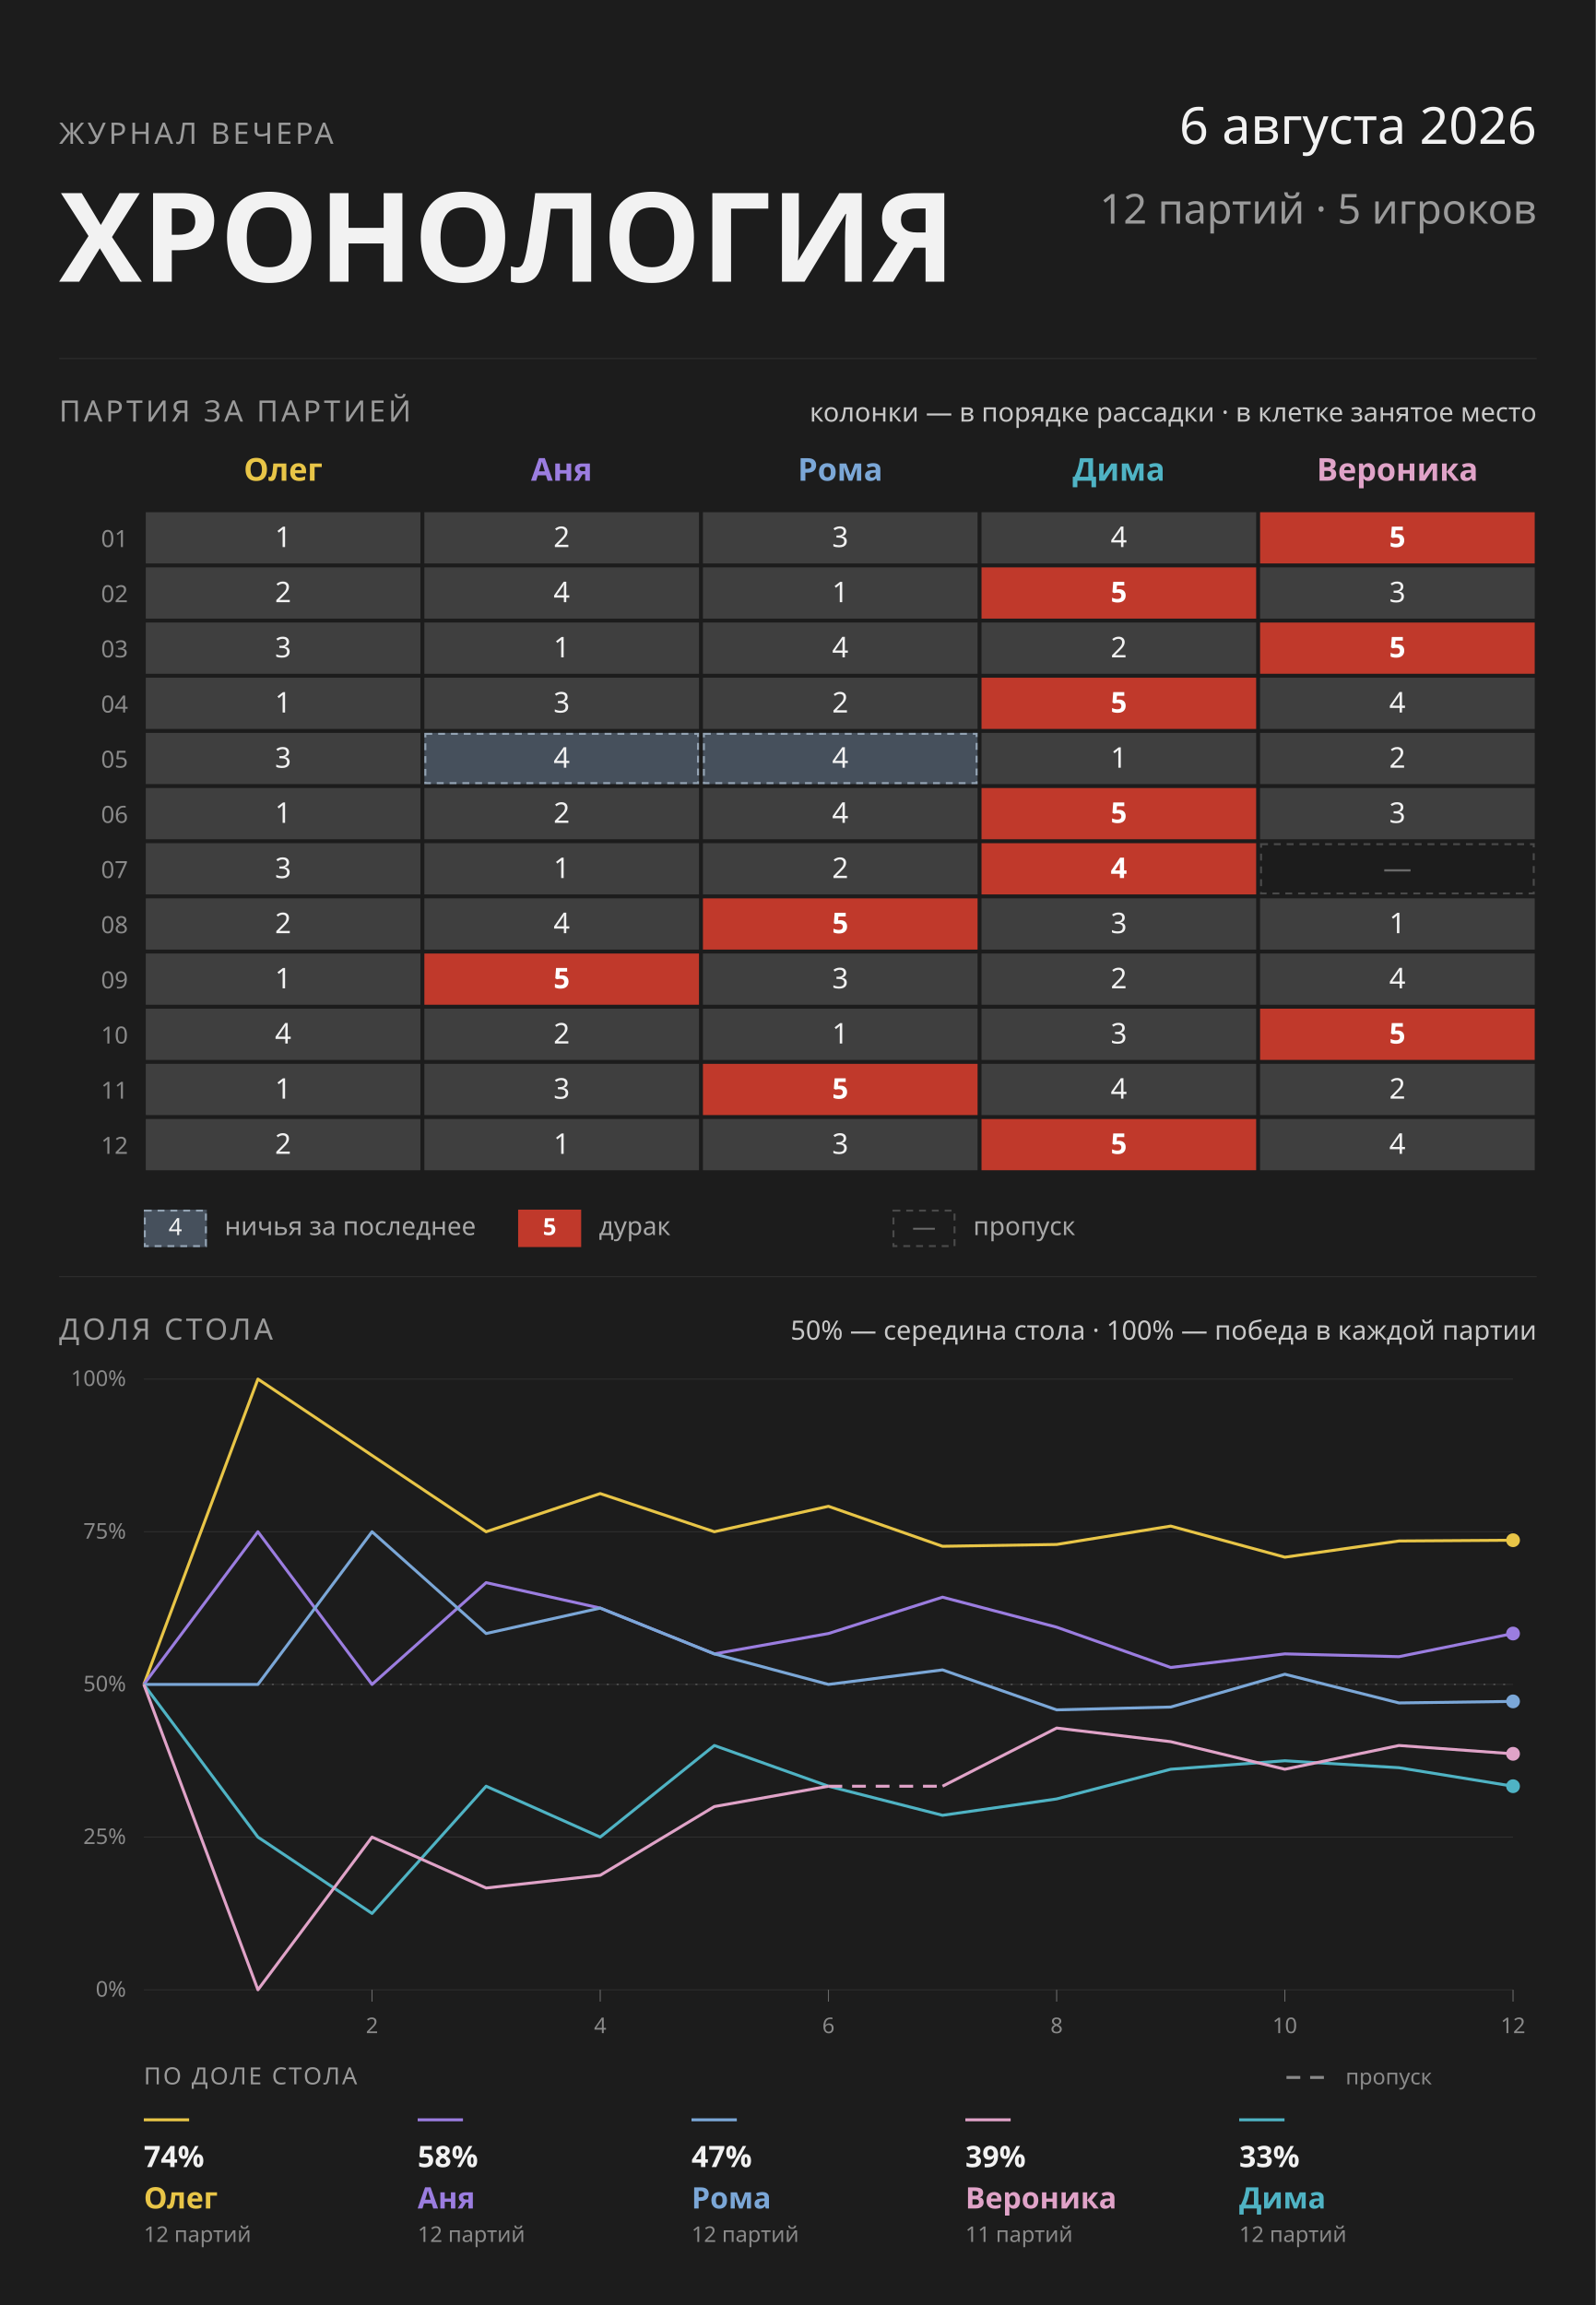
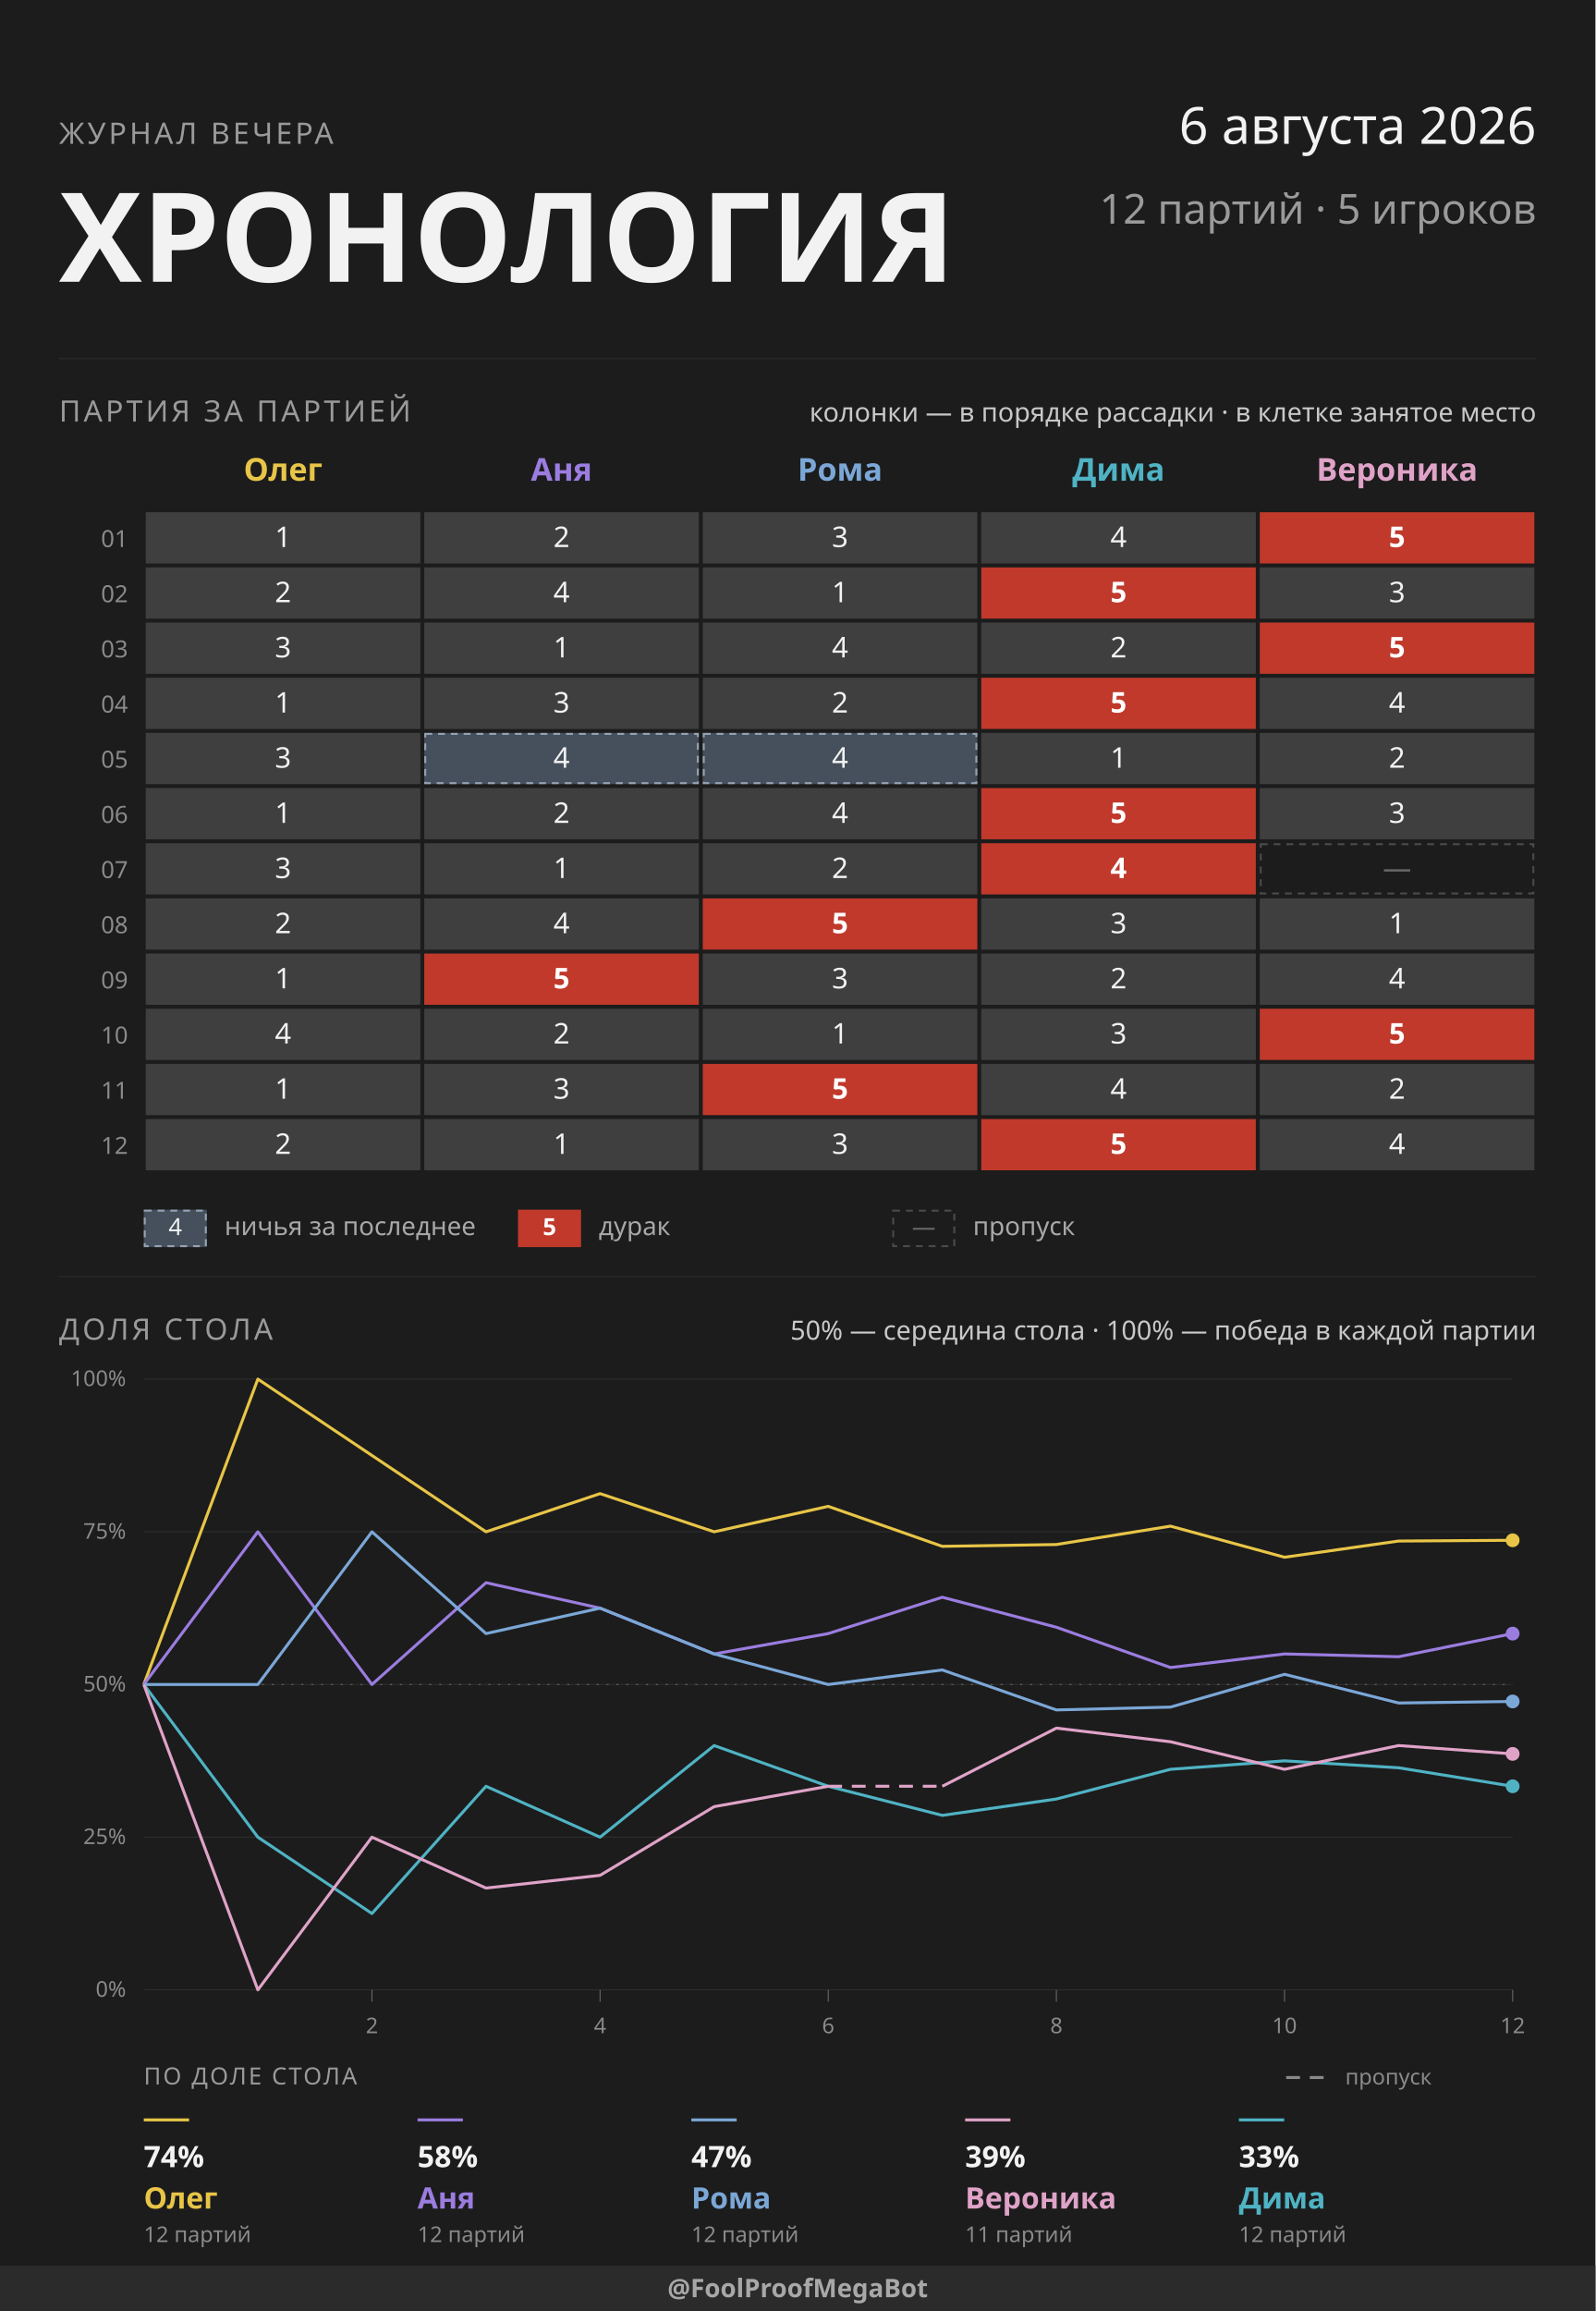
- <svg xmlns="http://www.w3.org/2000/svg" width="1620" height="2340" viewBox="0 0 1620 2340">
-   <rect x="0" y="0" width="1620" height="2340" fill="#1c1c1c" />
+ <svg xmlns="http://www.w3.org/2000/svg" width="1620" height="2346" viewBox="0 0 1620 2346">
+   <rect x="0" y="0" width="1620" height="2346" fill="#1c1c1c" />
  <text x="60" y="146" fill="#9a9a9a" font-family="Noto Sans" font-size="30" letter-spacing="3">ЖУРНАЛ ВЕЧЕРА</text>
  <text x="60" y="286" fill="#f2f2f2" font-family="Noto Sans" font-weight="bold" font-size="126">ХРОНОЛОГИЯ</text>
  <text x="1560" y="146" fill="#f2f2f2" font-family="Noto Sans" font-size="52" text-anchor="end">6 августа 2026</text>
  <text x="1560" y="227" fill="#9a9a9a" font-family="Noto Sans" font-size="42" text-anchor="end">12 партий · 5 игроков</text>
  <line x1="60" y1="364" x2="1560" y2="364" stroke="#2e2e2e" stroke-width="1" />
  <text x="60" y="428" fill="#9a9a9a" font-family="Noto Sans" font-size="30" letter-spacing="3">ПАРТИЯ ЗА ПАРТИЕЙ</text>
  <text x="1560" y="428" fill="#c8c8c8" font-family="Noto Sans" font-size="27" text-anchor="end">колонки — в порядке рассадки · в клетке занятое место</text>
  <text x="287.4" y="488" fill="#e8c547" font-family="Noto Sans" font-weight="bold" font-size="32" text-anchor="middle">Олег</text>
  <text x="570.2" y="488" fill="#9b7de0" font-family="Noto Sans" font-weight="bold" font-size="32" text-anchor="middle">Аня</text>
  <text x="853" y="488" fill="#7ba7d7" font-family="Noto Sans" font-weight="bold" font-size="32" text-anchor="middle">Рома</text>
  <text x="1135.8" y="488" fill="#4fb3c4" font-family="Noto Sans" font-weight="bold" font-size="32" text-anchor="middle">Дима</text>
  <text x="1418.6" y="488" fill="#e0a3c8" font-family="Noto Sans" font-weight="bold" font-size="32" text-anchor="middle">Вероника</text>
  <text x="130" y="555.36" fill="#8a8a8a" font-family="Noto Sans" font-size="24" text-anchor="end">01</text>
  <rect x="148" y="520" width="278.8" height="52" fill="#3f3f3f" />
  <text x="287.4" y="555.36" fill="#f2f2f2" font-family="Noto Sans" font-size="29" text-anchor="middle">1</text>
  <rect x="430.8" y="520" width="278.8" height="52" fill="#3f3f3f" />
  <text x="570.2" y="555.36" fill="#f2f2f2" font-family="Noto Sans" font-size="29" text-anchor="middle">2</text>
  <rect x="713.6" y="520" width="278.8" height="52" fill="#3f3f3f" />
  <text x="853" y="555.36" fill="#f2f2f2" font-family="Noto Sans" font-size="29" text-anchor="middle">3</text>
  <rect x="996.4" y="520" width="278.8" height="52" fill="#3f3f3f" />
  <text x="1135.8" y="555.36" fill="#f2f2f2" font-family="Noto Sans" font-size="29" text-anchor="middle">4</text>
  <rect x="1279.2" y="520" width="278.8" height="52" fill="#c0392b" />
  <text x="1418.6" y="555.36" fill="#ffffff" font-family="Noto Sans" font-size="29" font-weight="bold" text-anchor="middle">5</text>
  <text x="130" y="611.36" fill="#8a8a8a" font-family="Noto Sans" font-size="24" text-anchor="end">02</text>
  <rect x="148" y="576" width="278.8" height="52" fill="#3f3f3f" />
  <text x="287.4" y="611.36" fill="#f2f2f2" font-family="Noto Sans" font-size="29" text-anchor="middle">2</text>
  <rect x="430.8" y="576" width="278.8" height="52" fill="#3f3f3f" />
  <text x="570.2" y="611.36" fill="#f2f2f2" font-family="Noto Sans" font-size="29" text-anchor="middle">4</text>
  <rect x="713.6" y="576" width="278.8" height="52" fill="#3f3f3f" />
  <text x="853" y="611.36" fill="#f2f2f2" font-family="Noto Sans" font-size="29" text-anchor="middle">1</text>
  <rect x="996.4" y="576" width="278.8" height="52" fill="#c0392b" />
  <text x="1135.8" y="611.36" fill="#ffffff" font-family="Noto Sans" font-size="29" font-weight="bold" text-anchor="middle">5</text>
  <rect x="1279.2" y="576" width="278.8" height="52" fill="#3f3f3f" />
  <text x="1418.6" y="611.36" fill="#f2f2f2" font-family="Noto Sans" font-size="29" text-anchor="middle">3</text>
  <text x="130" y="667.36" fill="#8a8a8a" font-family="Noto Sans" font-size="24" text-anchor="end">03</text>
  <rect x="148" y="632" width="278.8" height="52" fill="#3f3f3f" />
  <text x="287.4" y="667.36" fill="#f2f2f2" font-family="Noto Sans" font-size="29" text-anchor="middle">3</text>
  <rect x="430.8" y="632" width="278.8" height="52" fill="#3f3f3f" />
  <text x="570.2" y="667.36" fill="#f2f2f2" font-family="Noto Sans" font-size="29" text-anchor="middle">1</text>
  <rect x="713.6" y="632" width="278.8" height="52" fill="#3f3f3f" />
  <text x="853" y="667.36" fill="#f2f2f2" font-family="Noto Sans" font-size="29" text-anchor="middle">4</text>
  <rect x="996.4" y="632" width="278.8" height="52" fill="#3f3f3f" />
  <text x="1135.8" y="667.36" fill="#f2f2f2" font-family="Noto Sans" font-size="29" text-anchor="middle">2</text>
  <rect x="1279.2" y="632" width="278.8" height="52" fill="#c0392b" />
  <text x="1418.6" y="667.36" fill="#ffffff" font-family="Noto Sans" font-size="29" font-weight="bold" text-anchor="middle">5</text>
  <text x="130" y="723.36" fill="#8a8a8a" font-family="Noto Sans" font-size="24" text-anchor="end">04</text>
  <rect x="148" y="688" width="278.8" height="52" fill="#3f3f3f" />
  <text x="287.4" y="723.36" fill="#f2f2f2" font-family="Noto Sans" font-size="29" text-anchor="middle">1</text>
  <rect x="430.8" y="688" width="278.8" height="52" fill="#3f3f3f" />
  <text x="570.2" y="723.36" fill="#f2f2f2" font-family="Noto Sans" font-size="29" text-anchor="middle">3</text>
  <rect x="713.6" y="688" width="278.8" height="52" fill="#3f3f3f" />
  <text x="853" y="723.36" fill="#f2f2f2" font-family="Noto Sans" font-size="29" text-anchor="middle">2</text>
  <rect x="996.4" y="688" width="278.8" height="52" fill="#c0392b" />
  <text x="1135.8" y="723.36" fill="#ffffff" font-family="Noto Sans" font-size="29" font-weight="bold" text-anchor="middle">5</text>
  <rect x="1279.2" y="688" width="278.8" height="52" fill="#3f3f3f" />
  <text x="1418.6" y="723.36" fill="#f2f2f2" font-family="Noto Sans" font-size="29" text-anchor="middle">4</text>
  <text x="130" y="779.36" fill="#8a8a8a" font-family="Noto Sans" font-size="24" text-anchor="end">05</text>
  <rect x="148" y="744" width="278.8" height="52" fill="#3f3f3f" />
  <text x="287.4" y="779.36" fill="#f2f2f2" font-family="Noto Sans" font-size="29" text-anchor="middle">3</text>
  <rect x="430.8" y="744" width="278.8" height="52" fill="#46505c" />
  <rect x="431.8" y="745" width="276.8" height="50" fill="none" stroke="#93a3b3" stroke-width="2" stroke-dasharray="7 6" />
  <text x="570.2" y="779.36" fill="#f2f2f2" font-family="Noto Sans" font-size="29" text-anchor="middle">4</text>
  <rect x="713.6" y="744" width="278.8" height="52" fill="#46505c" />
  <rect x="714.6" y="745" width="276.8" height="50" fill="none" stroke="#93a3b3" stroke-width="2" stroke-dasharray="7 6" />
  <text x="853" y="779.36" fill="#f2f2f2" font-family="Noto Sans" font-size="29" text-anchor="middle">4</text>
  <rect x="996.4" y="744" width="278.8" height="52" fill="#3f3f3f" />
  <text x="1135.8" y="779.36" fill="#f2f2f2" font-family="Noto Sans" font-size="29" text-anchor="middle">1</text>
  <rect x="1279.2" y="744" width="278.8" height="52" fill="#3f3f3f" />
  <text x="1418.6" y="779.36" fill="#f2f2f2" font-family="Noto Sans" font-size="29" text-anchor="middle">2</text>
  <text x="130" y="835.36" fill="#8a8a8a" font-family="Noto Sans" font-size="24" text-anchor="end">06</text>
  <rect x="148" y="800" width="278.8" height="52" fill="#3f3f3f" />
  <text x="287.4" y="835.36" fill="#f2f2f2" font-family="Noto Sans" font-size="29" text-anchor="middle">1</text>
  <rect x="430.8" y="800" width="278.8" height="52" fill="#3f3f3f" />
  <text x="570.2" y="835.36" fill="#f2f2f2" font-family="Noto Sans" font-size="29" text-anchor="middle">2</text>
  <rect x="713.6" y="800" width="278.8" height="52" fill="#3f3f3f" />
  <text x="853" y="835.36" fill="#f2f2f2" font-family="Noto Sans" font-size="29" text-anchor="middle">4</text>
  <rect x="996.4" y="800" width="278.8" height="52" fill="#c0392b" />
  <text x="1135.8" y="835.36" fill="#ffffff" font-family="Noto Sans" font-size="29" font-weight="bold" text-anchor="middle">5</text>
  <rect x="1279.2" y="800" width="278.8" height="52" fill="#3f3f3f" />
  <text x="1418.6" y="835.36" fill="#f2f2f2" font-family="Noto Sans" font-size="29" text-anchor="middle">3</text>
  <text x="130" y="891.36" fill="#8a8a8a" font-family="Noto Sans" font-size="24" text-anchor="end">07</text>
  <rect x="148" y="856" width="278.8" height="52" fill="#3f3f3f" />
  <text x="287.4" y="891.36" fill="#f2f2f2" font-family="Noto Sans" font-size="29" text-anchor="middle">3</text>
  <rect x="430.8" y="856" width="278.8" height="52" fill="#3f3f3f" />
  <text x="570.2" y="891.36" fill="#f2f2f2" font-family="Noto Sans" font-size="29" text-anchor="middle">1</text>
  <rect x="713.6" y="856" width="278.8" height="52" fill="#3f3f3f" />
  <text x="853" y="891.36" fill="#f2f2f2" font-family="Noto Sans" font-size="29" text-anchor="middle">2</text>
  <rect x="996.4" y="856" width="278.8" height="52" fill="#c0392b" />
  <text x="1135.8" y="891.36" fill="#ffffff" font-family="Noto Sans" font-size="29" font-weight="bold" text-anchor="middle">4</text>
  <rect x="1279.2" y="856" width="278.8" height="52" fill="#1c1c1c" />
  <rect x="1280.2" y="857" width="276.8" height="50" fill="none" stroke="#4a4a4a" stroke-width="2" stroke-dasharray="7 6" />
  <text x="1418.6" y="891.36" fill="#6a6a6a" font-family="Noto Sans" font-size="29" text-anchor="middle">—</text>
  <text x="130" y="947.36" fill="#8a8a8a" font-family="Noto Sans" font-size="24" text-anchor="end">08</text>
  <rect x="148" y="912" width="278.8" height="52" fill="#3f3f3f" />
  <text x="287.4" y="947.36" fill="#f2f2f2" font-family="Noto Sans" font-size="29" text-anchor="middle">2</text>
  <rect x="430.8" y="912" width="278.8" height="52" fill="#3f3f3f" />
  <text x="570.2" y="947.36" fill="#f2f2f2" font-family="Noto Sans" font-size="29" text-anchor="middle">4</text>
  <rect x="713.6" y="912" width="278.8" height="52" fill="#c0392b" />
  <text x="853" y="947.36" fill="#ffffff" font-family="Noto Sans" font-size="29" font-weight="bold" text-anchor="middle">5</text>
  <rect x="996.4" y="912" width="278.8" height="52" fill="#3f3f3f" />
  <text x="1135.8" y="947.36" fill="#f2f2f2" font-family="Noto Sans" font-size="29" text-anchor="middle">3</text>
  <rect x="1279.2" y="912" width="278.8" height="52" fill="#3f3f3f" />
  <text x="1418.6" y="947.36" fill="#f2f2f2" font-family="Noto Sans" font-size="29" text-anchor="middle">1</text>
  <text x="130" y="1003.36" fill="#8a8a8a" font-family="Noto Sans" font-size="24" text-anchor="end">09</text>
  <rect x="148" y="968" width="278.8" height="52" fill="#3f3f3f" />
  <text x="287.4" y="1003.36" fill="#f2f2f2" font-family="Noto Sans" font-size="29" text-anchor="middle">1</text>
  <rect x="430.8" y="968" width="278.8" height="52" fill="#c0392b" />
  <text x="570.2" y="1003.36" fill="#ffffff" font-family="Noto Sans" font-size="29" font-weight="bold" text-anchor="middle">5</text>
  <rect x="713.6" y="968" width="278.8" height="52" fill="#3f3f3f" />
  <text x="853" y="1003.36" fill="#f2f2f2" font-family="Noto Sans" font-size="29" text-anchor="middle">3</text>
  <rect x="996.4" y="968" width="278.8" height="52" fill="#3f3f3f" />
  <text x="1135.8" y="1003.36" fill="#f2f2f2" font-family="Noto Sans" font-size="29" text-anchor="middle">2</text>
  <rect x="1279.2" y="968" width="278.8" height="52" fill="#3f3f3f" />
  <text x="1418.6" y="1003.36" fill="#f2f2f2" font-family="Noto Sans" font-size="29" text-anchor="middle">4</text>
  <text x="130" y="1059.36" fill="#8a8a8a" font-family="Noto Sans" font-size="24" text-anchor="end">10</text>
  <rect x="148" y="1024" width="278.8" height="52" fill="#3f3f3f" />
  <text x="287.4" y="1059.36" fill="#f2f2f2" font-family="Noto Sans" font-size="29" text-anchor="middle">4</text>
  <rect x="430.8" y="1024" width="278.8" height="52" fill="#3f3f3f" />
  <text x="570.2" y="1059.36" fill="#f2f2f2" font-family="Noto Sans" font-size="29" text-anchor="middle">2</text>
  <rect x="713.6" y="1024" width="278.8" height="52" fill="#3f3f3f" />
  <text x="853" y="1059.36" fill="#f2f2f2" font-family="Noto Sans" font-size="29" text-anchor="middle">1</text>
  <rect x="996.4" y="1024" width="278.8" height="52" fill="#3f3f3f" />
  <text x="1135.8" y="1059.36" fill="#f2f2f2" font-family="Noto Sans" font-size="29" text-anchor="middle">3</text>
  <rect x="1279.2" y="1024" width="278.8" height="52" fill="#c0392b" />
  <text x="1418.6" y="1059.36" fill="#ffffff" font-family="Noto Sans" font-size="29" font-weight="bold" text-anchor="middle">5</text>
  <text x="130" y="1115.36" fill="#8a8a8a" font-family="Noto Sans" font-size="24" text-anchor="end">11</text>
  <rect x="148" y="1080" width="278.8" height="52" fill="#3f3f3f" />
  <text x="287.4" y="1115.36" fill="#f2f2f2" font-family="Noto Sans" font-size="29" text-anchor="middle">1</text>
  <rect x="430.8" y="1080" width="278.8" height="52" fill="#3f3f3f" />
  <text x="570.2" y="1115.36" fill="#f2f2f2" font-family="Noto Sans" font-size="29" text-anchor="middle">3</text>
  <rect x="713.6" y="1080" width="278.8" height="52" fill="#c0392b" />
  <text x="853" y="1115.36" fill="#ffffff" font-family="Noto Sans" font-size="29" font-weight="bold" text-anchor="middle">5</text>
  <rect x="996.4" y="1080" width="278.8" height="52" fill="#3f3f3f" />
  <text x="1135.8" y="1115.36" fill="#f2f2f2" font-family="Noto Sans" font-size="29" text-anchor="middle">4</text>
  <rect x="1279.2" y="1080" width="278.8" height="52" fill="#3f3f3f" />
  <text x="1418.6" y="1115.36" fill="#f2f2f2" font-family="Noto Sans" font-size="29" text-anchor="middle">2</text>
  <text x="130" y="1171.36" fill="#8a8a8a" font-family="Noto Sans" font-size="24" text-anchor="end">12</text>
  <rect x="148" y="1136" width="278.8" height="52" fill="#3f3f3f" />
  <text x="287.4" y="1171.36" fill="#f2f2f2" font-family="Noto Sans" font-size="29" text-anchor="middle">2</text>
  <rect x="430.8" y="1136" width="278.8" height="52" fill="#3f3f3f" />
  <text x="570.2" y="1171.36" fill="#f2f2f2" font-family="Noto Sans" font-size="29" text-anchor="middle">1</text>
  <rect x="713.6" y="1136" width="278.8" height="52" fill="#3f3f3f" />
  <text x="853" y="1171.36" fill="#f2f2f2" font-family="Noto Sans" font-size="29" text-anchor="middle">3</text>
  <rect x="996.4" y="1136" width="278.8" height="52" fill="#c0392b" />
  <text x="1135.8" y="1171.36" fill="#ffffff" font-family="Noto Sans" font-size="29" font-weight="bold" text-anchor="middle">5</text>
  <rect x="1279.2" y="1136" width="278.8" height="52" fill="#3f3f3f" />
  <text x="1418.6" y="1171.36" fill="#f2f2f2" font-family="Noto Sans" font-size="29" text-anchor="middle">4</text>
  <rect x="146" y="1228" width="64" height="38" fill="#46505c" />
  <rect x="147" y="1229" width="62" height="36" fill="none" stroke="#93a3b3" stroke-width="2" stroke-dasharray="7 6" />
  <text x="178" y="1253.84" fill="#f2f2f2" font-family="Noto Sans" font-size="24" text-anchor="middle">4</text>
  <text x="228" y="1253.84" fill="#a8a8a8" font-family="Noto Sans" font-size="26">ничья за последнее</text>
  <rect x="526" y="1228" width="64" height="38" fill="#c0392b" />
  <text x="558" y="1253.84" fill="#ffffff" font-family="Noto Sans" font-size="24" font-weight="bold" text-anchor="middle">5</text>
  <text x="608" y="1253.84" fill="#a8a8a8" font-family="Noto Sans" font-size="26">дурак</text>
  <rect x="906" y="1228" width="64" height="38" fill="#1c1c1c" />
  <rect x="907" y="1229" width="62" height="36" fill="none" stroke="#4a4a4a" stroke-width="2" stroke-dasharray="7 6" />
  <text x="938" y="1253.84" fill="#6a6a6a" font-family="Noto Sans" font-size="24" text-anchor="middle">—</text>
  <text x="988" y="1253.84" fill="#a8a8a8" font-family="Noto Sans" font-size="26">пропуск</text>
  <line x1="60" y1="1296" x2="1560" y2="1296" stroke="#2e2e2e" stroke-width="1" />
  <text x="60" y="1360" fill="#9a9a9a" font-family="Noto Sans" font-size="30" letter-spacing="3">ДОЛЯ СТОЛА</text>
  <text x="1560" y="1360" fill="#c8c8c8" font-family="Noto Sans" font-size="27" text-anchor="end">50% — середина стола · 100% — победа в каждой партии</text>
  <line x1="146" y1="2020" x2="1536" y2="2020" stroke="#2e2e2e" stroke-width="1" />
  <text x="128" y="2027" fill="#8a8a8a" font-family="Noto Sans" font-size="22" text-anchor="end">0%</text>
  <line x1="146" y1="1865" x2="1536" y2="1865" stroke="#2e2e2e" stroke-width="1" />
  <text x="128" y="1872" fill="#8a8a8a" font-family="Noto Sans" font-size="22" text-anchor="end">25%</text>
  <line x1="146" y1="1710" x2="1536" y2="1710" stroke="#2e2e2e" stroke-width="1" />
  <text x="128" y="1717" fill="#8a8a8a" font-family="Noto Sans" font-size="22" text-anchor="end">50%</text>
  <line x1="146" y1="1555" x2="1536" y2="1555" stroke="#2e2e2e" stroke-width="1" />
  <text x="128" y="1562" fill="#8a8a8a" font-family="Noto Sans" font-size="22" text-anchor="end">75%</text>
  <line x1="146" y1="1400" x2="1536" y2="1400" stroke="#2e2e2e" stroke-width="1" />
  <text x="128" y="1407" fill="#8a8a8a" font-family="Noto Sans" font-size="22" text-anchor="end">100%</text>
  <line x1="146" y1="1710" x2="1536" y2="1710" stroke="#6a6a6a" stroke-width="1" stroke-dasharray="2 8" />
  <line x1="377.67" y1="2020" x2="377.67" y2="2032" stroke="#6a6a6a" stroke-width="1" />
  <text x="377.67" y="2064" fill="#8a8a8a" font-family="Noto Sans" font-size="22" text-anchor="middle">2</text>
  <line x1="609.33" y1="2020" x2="609.33" y2="2032" stroke="#6a6a6a" stroke-width="1" />
  <text x="609.33" y="2064" fill="#8a8a8a" font-family="Noto Sans" font-size="22" text-anchor="middle">4</text>
  <line x1="841" y1="2020" x2="841" y2="2032" stroke="#6a6a6a" stroke-width="1" />
  <text x="841" y="2064" fill="#8a8a8a" font-family="Noto Sans" font-size="22" text-anchor="middle">6</text>
  <line x1="1072.67" y1="2020" x2="1072.67" y2="2032" stroke="#6a6a6a" stroke-width="1" />
  <text x="1072.67" y="2064" fill="#8a8a8a" font-family="Noto Sans" font-size="22" text-anchor="middle">8</text>
  <line x1="1304.33" y1="2020" x2="1304.33" y2="2032" stroke="#6a6a6a" stroke-width="1" />
  <text x="1304.33" y="2064" fill="#8a8a8a" font-family="Noto Sans" font-size="22" text-anchor="middle">10</text>
  <line x1="1536" y1="2020" x2="1536" y2="2032" stroke="#6a6a6a" stroke-width="1" />
  <text x="1536" y="2064" fill="#8a8a8a" font-family="Noto Sans" font-size="22" text-anchor="middle">12</text>
  <path d="M146 1710 L261.83 1400 L377.67 1477.5 L493.5 1555 L609.33 1516.25 L725.17 1555 L841 1529.17 L956.83 1569.76 L1072.67 1567.92 L1188.5 1549.26 L1304.33 1580.83 L1420.17 1564.39 L1536 1563.61" fill="none" stroke="#e8c547" stroke-width="3" stroke-linejoin="round" stroke-dasharray="none" />
  <path d="M146 1710 L261.83 1555 L377.67 1710 L493.5 1606.67 L609.33 1632.5 L725.17 1679 L841 1658.33 L956.83 1621.43 L1072.67 1651.88 L1188.5 1692.78 L1304.33 1679 L1420.17 1681.82 L1536 1658.33" fill="none" stroke="#9b7de0" stroke-width="3" stroke-linejoin="round" stroke-dasharray="none" />
  <path d="M146 1710 L261.83 1710 L377.67 1555 L493.5 1658.33 L609.33 1632.5 L725.17 1679 L841 1710 L956.83 1695.24 L1072.67 1735.83 L1188.5 1732.96 L1304.33 1699.67 L1420.17 1728.79 L1536 1727.22" fill="none" stroke="#7ba7d7" stroke-width="3" stroke-linejoin="round" stroke-dasharray="none" />
  <path d="M146 1710 L261.83 1865 L377.67 1942.5 L493.5 1813.33 L609.33 1865 L725.17 1772 L841 1813.33 L956.83 1842.86 L1072.67 1826.25 L1188.5 1796.11 L1304.33 1787.5 L1420.17 1794.55 L1536 1813.33" fill="none" stroke="#4fb3c4" stroke-width="3" stroke-linejoin="round" stroke-dasharray="none" />
  <path d="M146 1710 L261.83 2020 L377.67 1865 L493.5 1916.67 L609.33 1903.75 L725.17 1834 L841 1813.33" fill="none" stroke="#e0a3c8" stroke-width="3" stroke-linejoin="round" stroke-dasharray="none" />
  <path d="M841 1813.33 L956.83 1813.33" fill="none" stroke="#e0a3c8" stroke-width="3" stroke-linejoin="round" stroke-dasharray="14 10" />
  <path d="M956.83 1813.33 L1072.67 1754.29 L1188.5 1768.13 L1304.33 1796.11 L1420.17 1772 L1536 1780.45" fill="none" stroke="#e0a3c8" stroke-width="3" stroke-linejoin="round" stroke-dasharray="none" />
  <circle cx="1536" cy="1563.61" r="7" fill="#e8c547" />
  <circle cx="1536" cy="1658.33" r="7" fill="#9b7de0" />
  <circle cx="1536" cy="1727.22" r="7" fill="#7ba7d7" />
  <circle cx="1536" cy="1813.33" r="7" fill="#4fb3c4" />
  <circle cx="1536" cy="1780.45" r="7" fill="#e0a3c8" />
  <text x="146" y="2116" fill="#9a9a9a" font-family="Noto Sans" font-size="24" letter-spacing="2">ПО ДОЛЕ СТОЛА</text>
  <line x1="146" y1="2152" x2="192" y2="2152" stroke="#e8c547" stroke-width="3" />
  <text x="146" y="2200" fill="#f2f2f2" font-family="Noto Sans" font-weight="bold" font-size="30">74%</text>
  <text x="146" y="2242" fill="#e8c547" font-family="Noto Sans" font-weight="bold" font-size="30">Олег</text>
  <text x="146" y="2276" fill="#8a8a8a" font-family="Noto Sans" font-size="22">12 партий</text>
  <line x1="424" y1="2152" x2="470" y2="2152" stroke="#9b7de0" stroke-width="3" />
  <text x="424" y="2200" fill="#f2f2f2" font-family="Noto Sans" font-weight="bold" font-size="30">58%</text>
  <text x="424" y="2242" fill="#9b7de0" font-family="Noto Sans" font-weight="bold" font-size="30">Аня</text>
  <text x="424" y="2276" fill="#8a8a8a" font-family="Noto Sans" font-size="22">12 партий</text>
  <line x1="702" y1="2152" x2="748" y2="2152" stroke="#7ba7d7" stroke-width="3" />
  <text x="702" y="2200" fill="#f2f2f2" font-family="Noto Sans" font-weight="bold" font-size="30">47%</text>
  <text x="702" y="2242" fill="#7ba7d7" font-family="Noto Sans" font-weight="bold" font-size="30">Рома</text>
  <text x="702" y="2276" fill="#8a8a8a" font-family="Noto Sans" font-size="22">12 партий</text>
  <line x1="980" y1="2152" x2="1026" y2="2152" stroke="#e0a3c8" stroke-width="3" />
  <text x="980" y="2200" fill="#f2f2f2" font-family="Noto Sans" font-weight="bold" font-size="30">39%</text>
  <text x="980" y="2242" fill="#e0a3c8" font-family="Noto Sans" font-weight="bold" font-size="30">Вероника</text>
  <text x="980" y="2276" fill="#8a8a8a" font-family="Noto Sans" font-size="22">11 партий</text>
  <line x1="1258" y1="2152" x2="1304" y2="2152" stroke="#4fb3c4" stroke-width="3" />
  <text x="1258" y="2200" fill="#f2f2f2" font-family="Noto Sans" font-weight="bold" font-size="30">33%</text>
  <text x="1258" y="2242" fill="#4fb3c4" font-family="Noto Sans" font-weight="bold" font-size="30">Дима</text>
  <text x="1258" y="2276" fill="#8a8a8a" font-family="Noto Sans" font-size="22">12 партий</text>
  <line x1="1306" y1="2109" x2="1352" y2="2109" stroke="#8a8a8a" stroke-width="3" stroke-dasharray="14 10" />
  <text x="1366" y="2116" fill="#8a8a8a" font-family="Noto Sans" font-size="22">пропуск</text>
+   <rect x="0" y="2300" width="1620" height="46" fill="#2b2b2b" />
+   <text x="810" y="2332" fill="#a8a8a8" font-family="Noto Sans" font-weight="bold" font-size="26" text-anchor="middle">@FoolProofMegaBot</text>
</svg>
